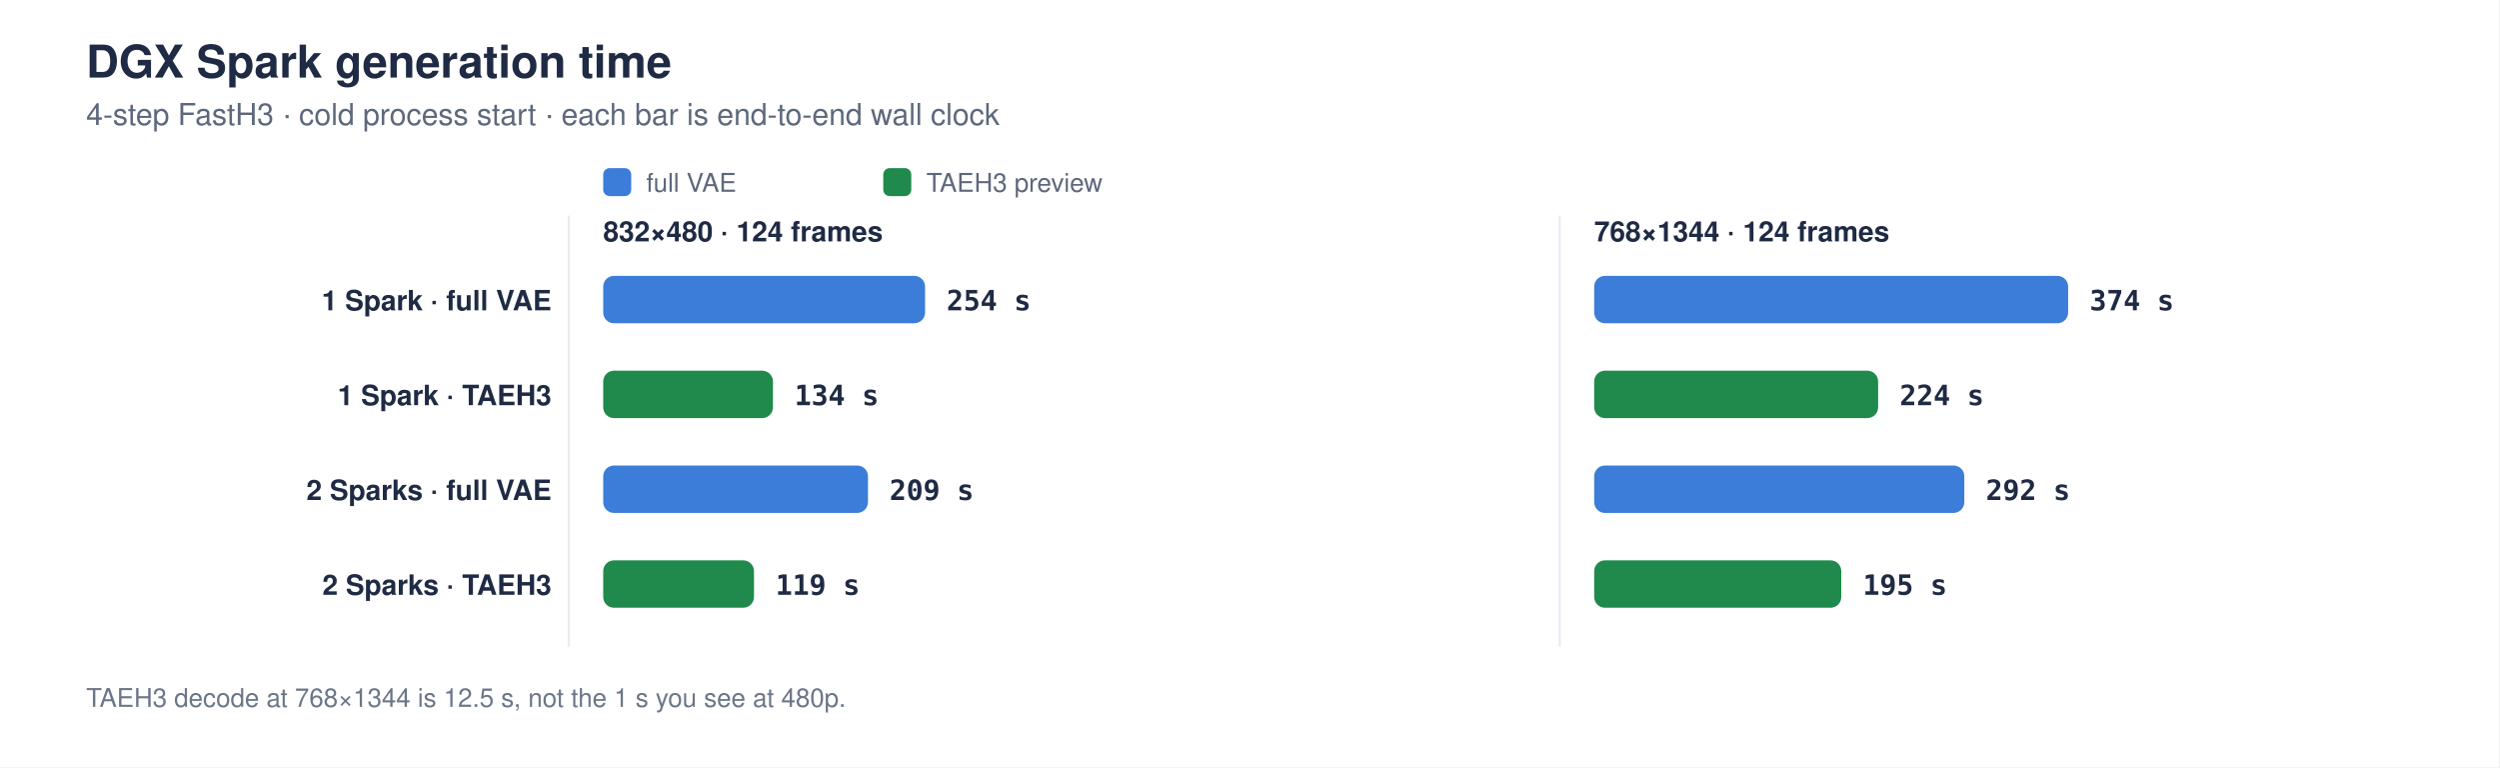
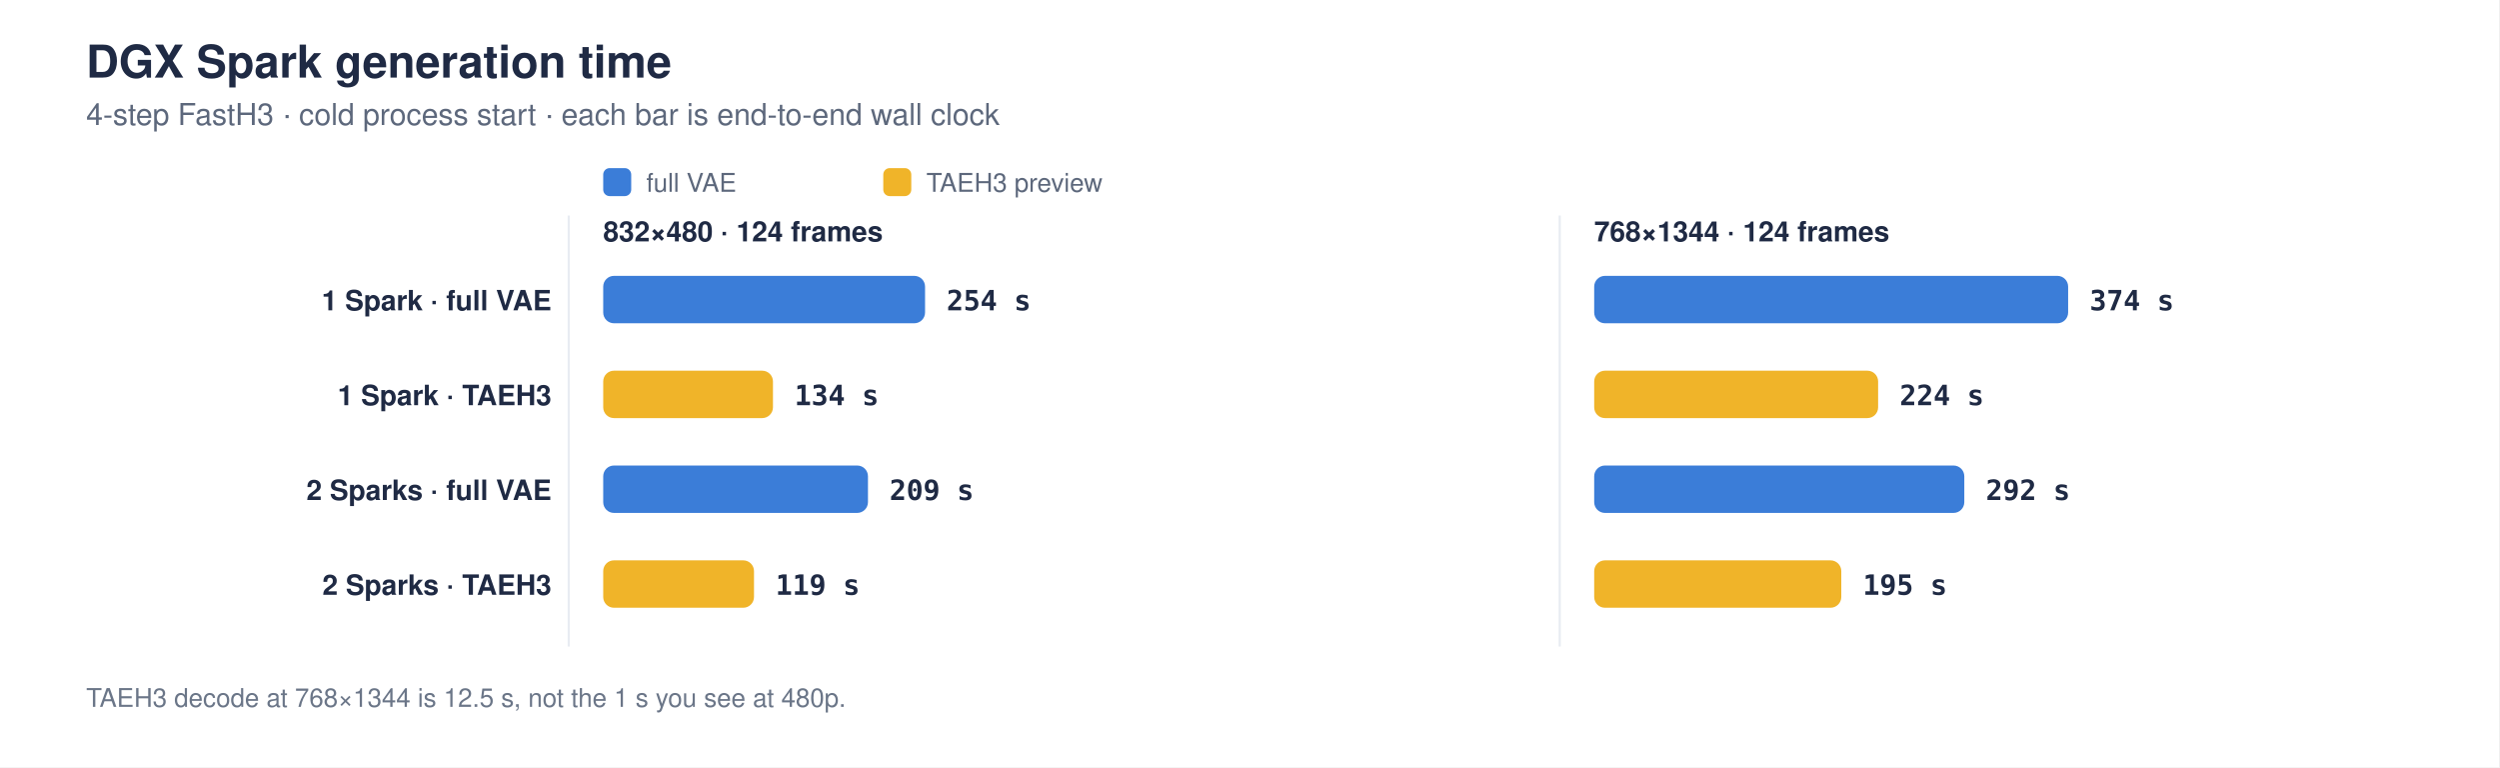
<svg xmlns="http://www.w3.org/2000/svg" width="1160" height="356" viewBox="0 0 1160 356" role="img" aria-label="DGX Spark generation time by setup">
  <rect x="0" y="0" width="1160" height="356" fill="#ffffff" />
  <defs>
    <style>
    .t   { font: 700 21px -apple-system,BlinkMacSystemFont,"Segoe UI",Helvetica,Arial,sans-serif; fill: #1f2a44; }
    .st  { font: 500 14px -apple-system,BlinkMacSystemFont,"Segoe UI",Helvetica,Arial,sans-serif; fill: #5d687c; }
    .lbl { font: 600 13px -apple-system,BlinkMacSystemFont,"Segoe UI",Helvetica,Arial,sans-serif; fill: #1f2a44; }
    .sub { font: 500 12px -apple-system,BlinkMacSystemFont,"Segoe UI",Helvetica,Arial,sans-serif; fill: #5d687c; }
    .tick{ font: 500 11px ui-monospace,SFMono-Regular,Menlo,monospace; fill: #7a8699; }
    .val { font: 700 13px ui-monospace,SFMono-Regular,Menlo,monospace; fill: #1f2a44; }
    .vsw { font: 600 11px ui-monospace,SFMono-Regular,Menlo,monospace; fill: #ffffff; }
    .na  { font: italic 500 12px -apple-system,BlinkMacSystemFont,"Segoe UI",Helvetica,Arial,sans-serif; fill: #93a0b4; }
    .cap { font: 500 12px -apple-system,BlinkMacSystemFont,"Segoe UI",Helvetica,Arial,sans-serif; fill: #6b7688; }
  </style>
  </defs>
  <text x="40" y="36" class="t">DGX Spark generation time</text>
  <text x="40" y="58" class="st">4-step FastH3 · cold process start · each bar is end-to-end wall clock</text>
  <rect x="280.0" y="78.0" width="13.0" height="13.0" rx="3" fill="#3b7dd8" />
  <text x="300.0" y="89.0" class="sub" text-anchor="start">full VAE</text>
-   <rect x="410.0" y="78.0" width="13.0" height="13.0" rx="3" fill="#1f8a4c" />
+   <rect x="410.0" y="78.0" width="13.0" height="13.0" rx="3" fill="#f0b429" />
  <text x="430.0" y="89.0" class="sub" text-anchor="start">TAEH3 preview</text>
  <text x="280.0" y="112.0" class="lbl" text-anchor="start">832×480 · 124 frames</text>
  <text x="740.0" y="112.0" class="lbl" text-anchor="start">768×1344 · 124 frames</text>
  <line x1="264.0" y1="100.0" x2="264.0" y2="300.0" stroke="#e8ecf2" stroke-width="1" />
  <line x1="724.0" y1="100.0" x2="724.0" y2="300.0" stroke="#e8ecf2" stroke-width="1" />
  <text x="256.0" y="144.0" class="lbl" text-anchor="end">1 Spark · full VAE</text>
  <rect x="280.0" y="128.0" width="149.4" height="22.0" rx="5" fill="#3b7dd8" />
  <text x="439.4" y="144.0" class="val" text-anchor="start">254 s</text>
  <rect x="740.0" y="128.0" width="220.0" height="22.0" rx="5" fill="#3b7dd8" />
  <text x="970.0" y="144.0" class="val" text-anchor="start">374 s</text>
  <text x="256.0" y="188.0" class="lbl" text-anchor="end">1 Spark · TAEH3</text>
-   <rect x="280.0" y="172.0" width="78.8" height="22.0" rx="5" fill="#1f8a4c" />
+   <rect x="280.0" y="172.0" width="78.8" height="22.0" rx="5" fill="#f0b429" />
  <text x="368.8" y="188.0" class="val" text-anchor="start">134 s</text>
-   <rect x="740.0" y="172.0" width="131.8" height="22.0" rx="5" fill="#1f8a4c" />
+   <rect x="740.0" y="172.0" width="131.8" height="22.0" rx="5" fill="#f0b429" />
  <text x="881.8" y="188.0" class="val" text-anchor="start">224 s</text>
  <text x="256.0" y="232.0" class="lbl" text-anchor="end">2 Sparks · full VAE</text>
  <rect x="280.0" y="216.0" width="122.9" height="22.0" rx="5" fill="#3b7dd8" />
  <text x="412.9" y="232.0" class="val" text-anchor="start">209 s</text>
  <rect x="740.0" y="216.0" width="171.8" height="22.0" rx="5" fill="#3b7dd8" />
  <text x="921.8" y="232.0" class="val" text-anchor="start">292 s</text>
  <text x="256.0" y="276.0" class="lbl" text-anchor="end">2 Sparks · TAEH3</text>
-   <rect x="280.0" y="260.0" width="70.0" height="22.0" rx="5" fill="#1f8a4c" />
+   <rect x="280.0" y="260.0" width="70.0" height="22.0" rx="5" fill="#f0b429" />
  <text x="360.0" y="276.0" class="val" text-anchor="start">119 s</text>
-   <rect x="740.0" y="260.0" width="114.7" height="22.0" rx="5" fill="#1f8a4c" />
+   <rect x="740.0" y="260.0" width="114.7" height="22.0" rx="5" fill="#f0b429" />
  <text x="864.7" y="276.0" class="val" text-anchor="start">195 s</text>
  <text x="40.0" y="328.0" class="cap" text-anchor="start">TAEH3 decode at 768×1344 is 12.5 s, not the 1 s you see at 480p.</text>
</svg>
